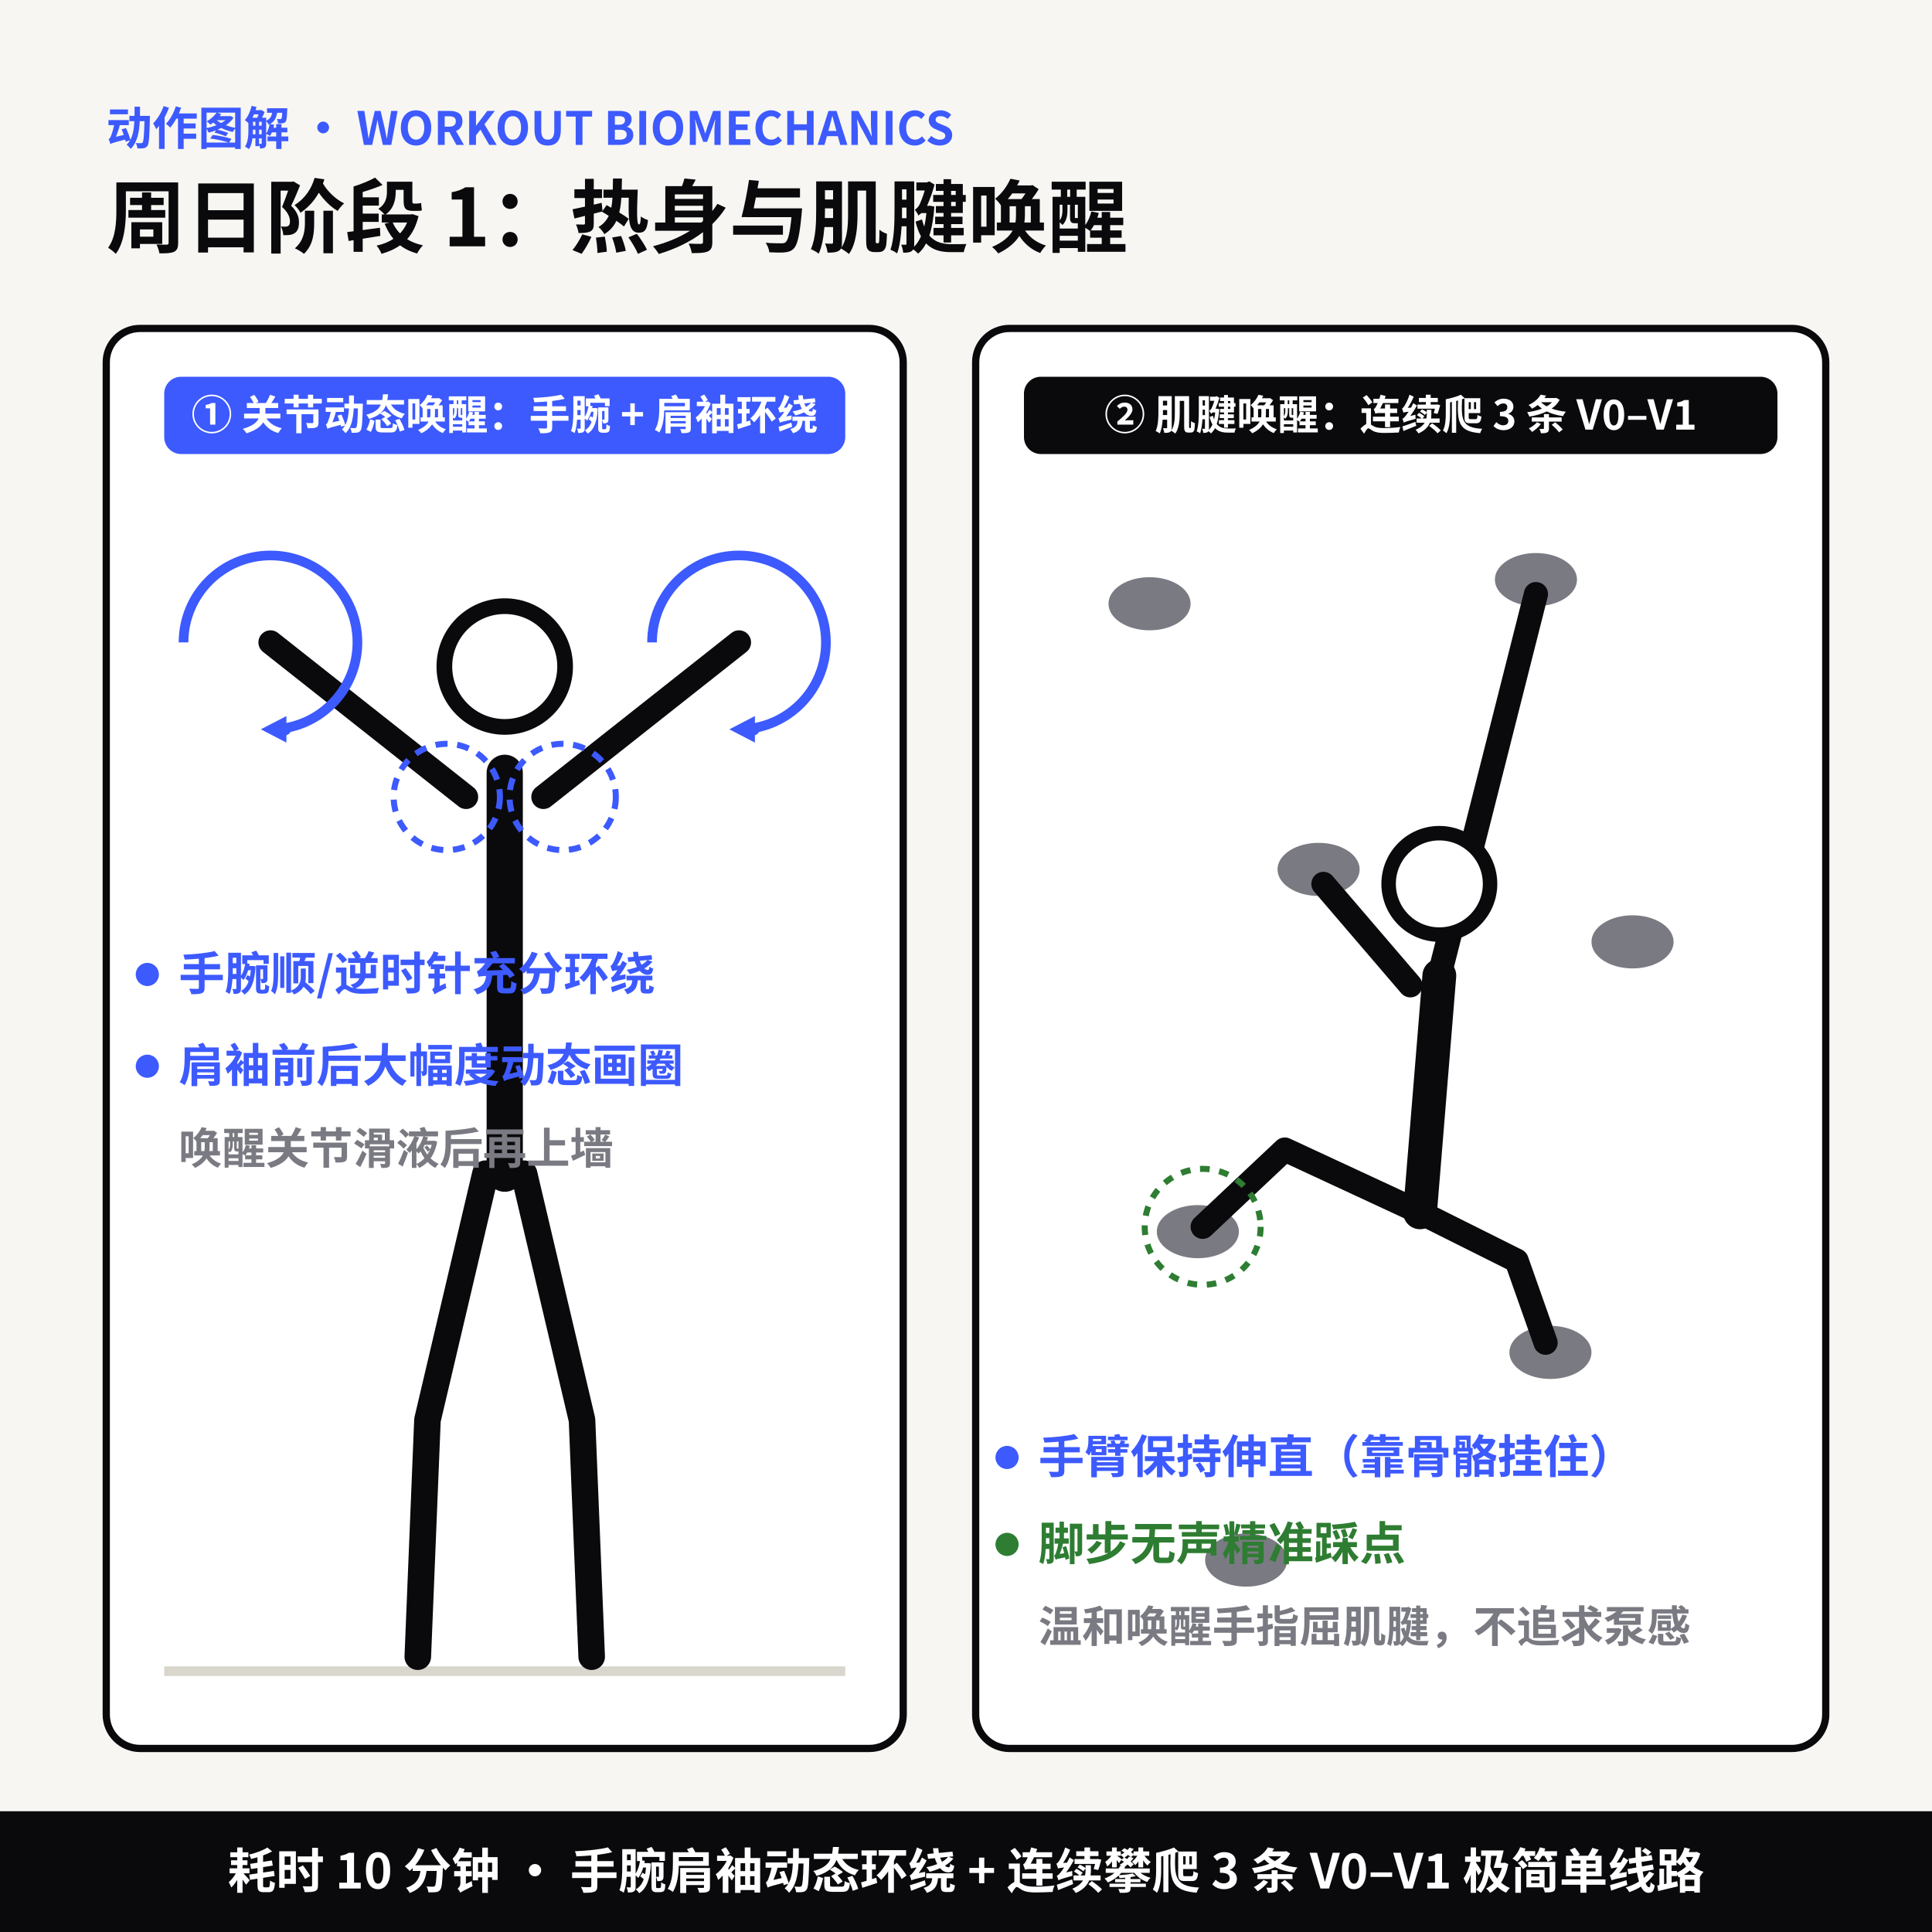
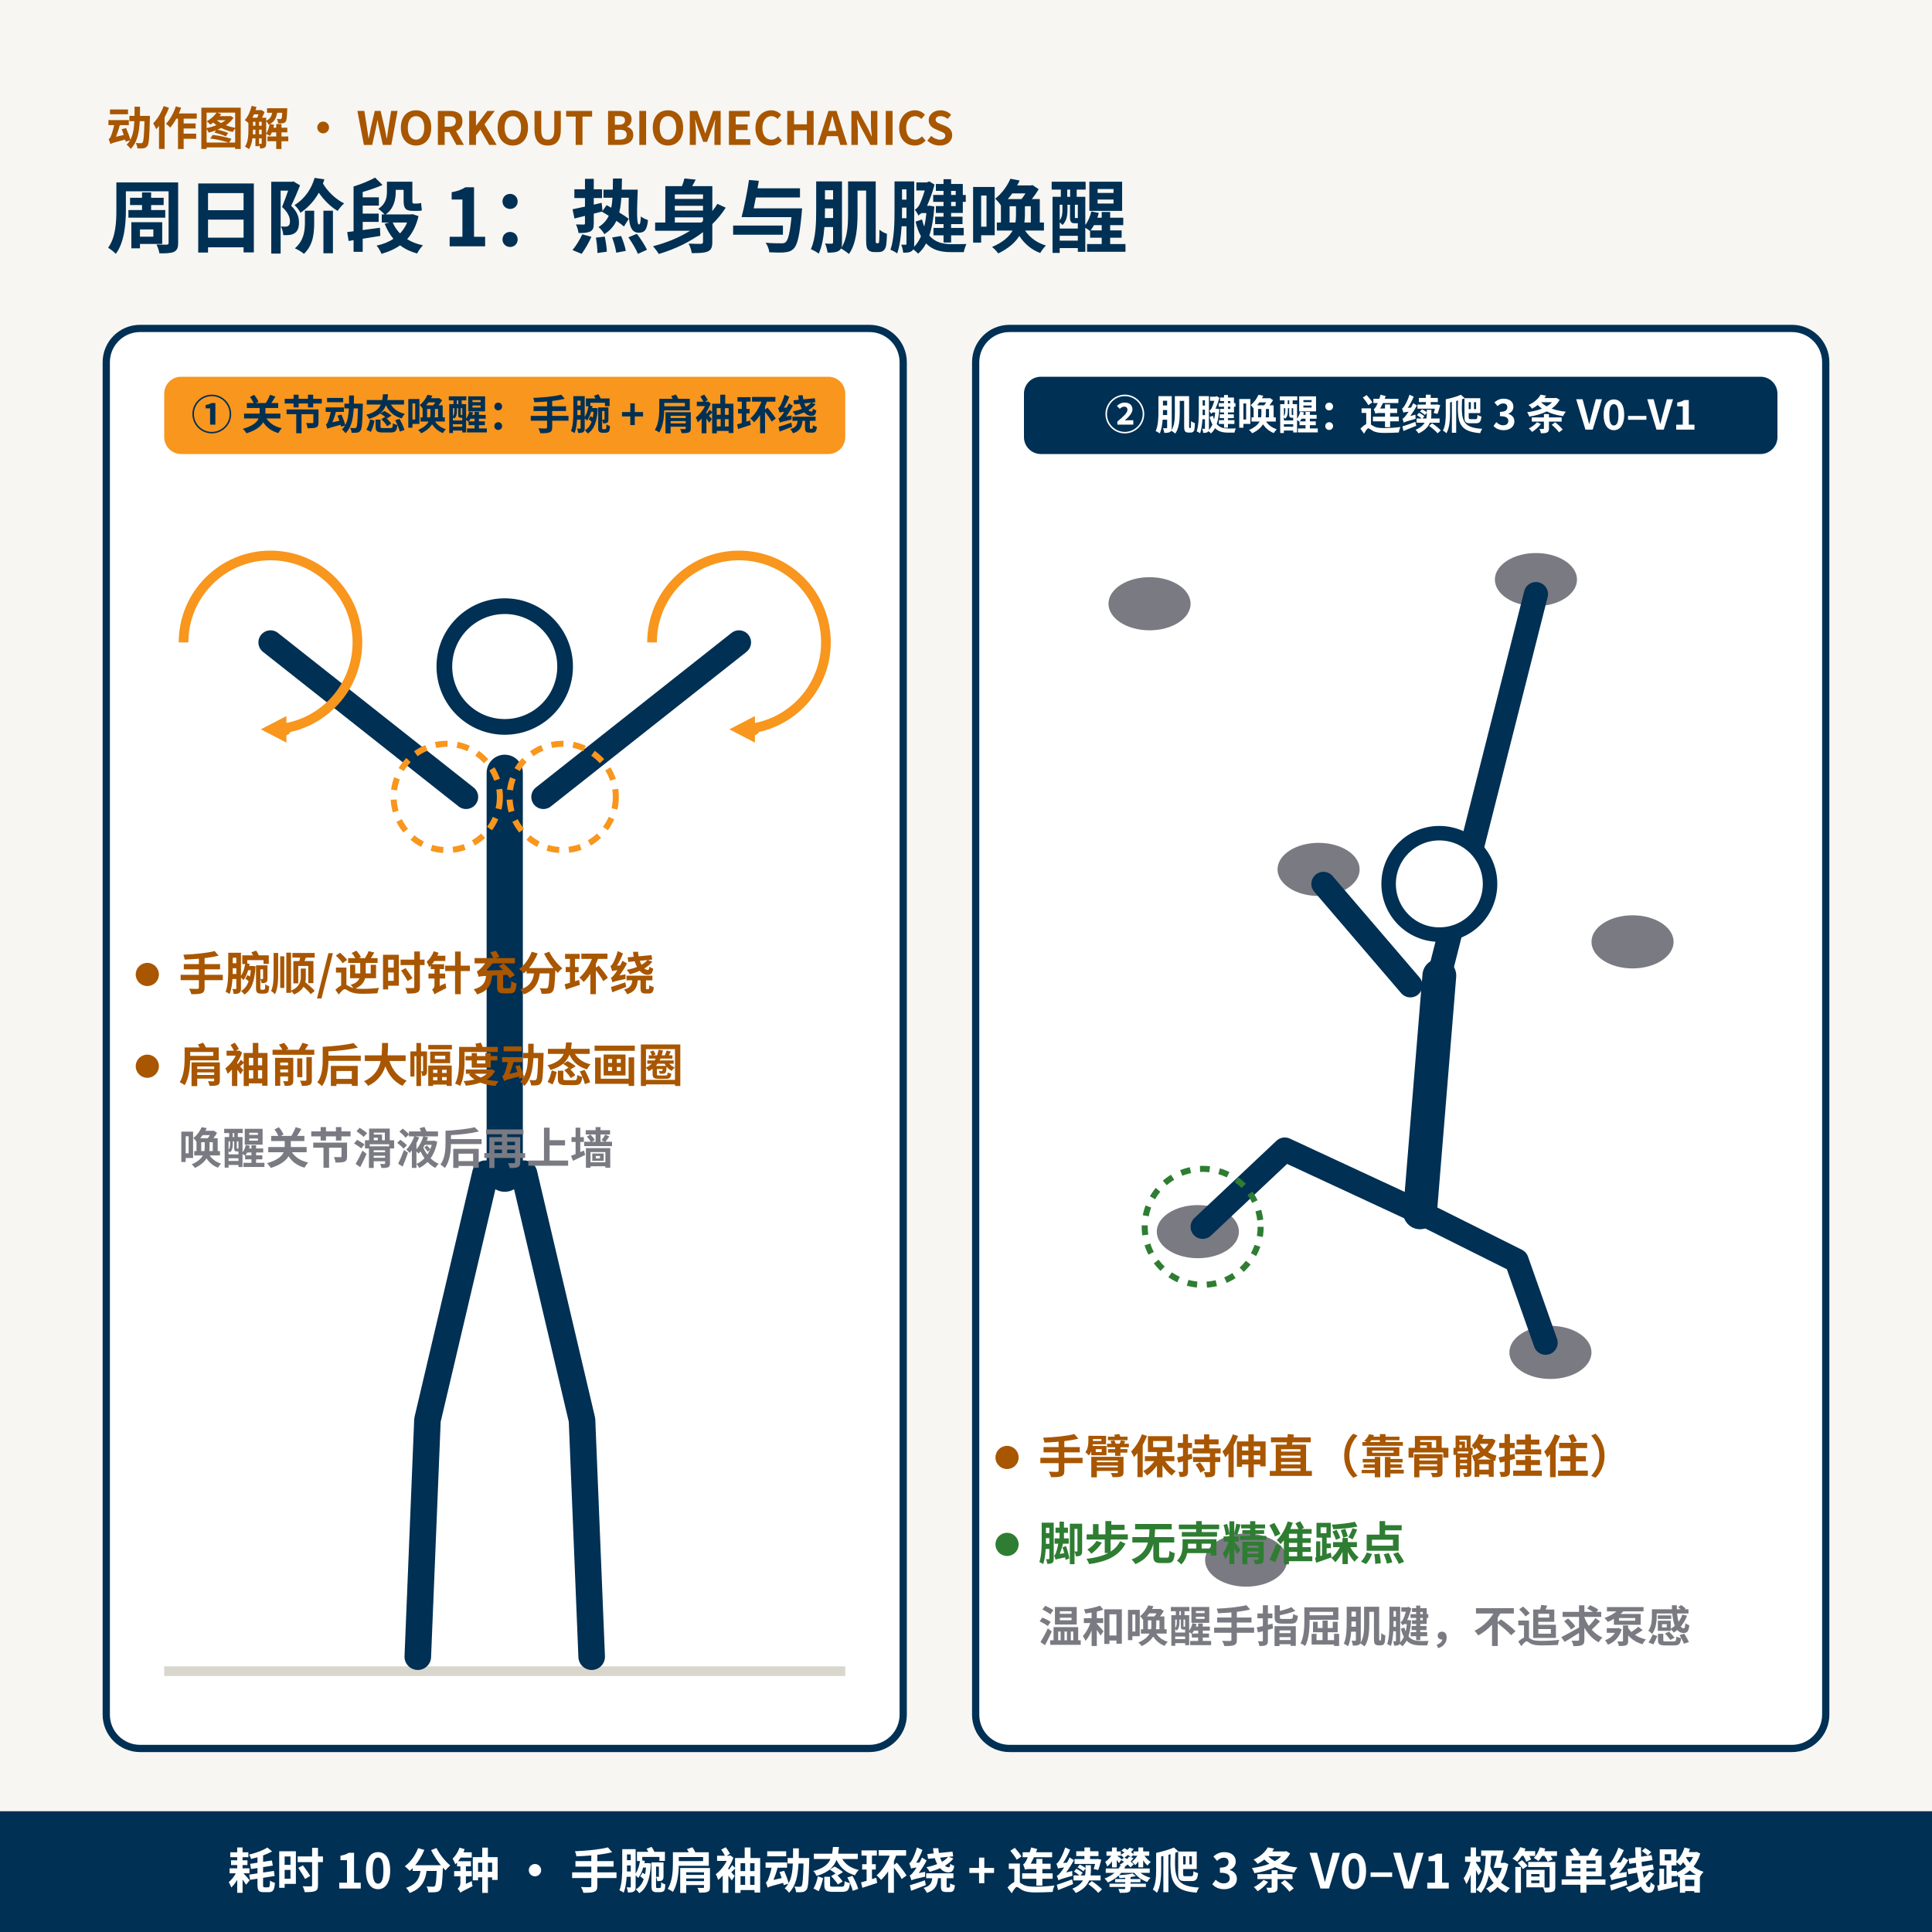
<svg xmlns="http://www.w3.org/2000/svg" viewBox="0 0 800 800" width="800" height="800">
  <rect width="800" height="800" fill="#f7f6f2" />
-   <text x="44.0" y="60.0" font-family="Noto Sans CJK SC, Noto Sans SC, PingFang SC, sans-serif" font-size="19" font-weight="800" fill="#3d5afe" text-anchor="start">动作图解 · WORKOUT BIOMECHANICS</text>
-   <text x="44.0" y="102.0" font-family="Noto Sans CJK SC, Noto Sans SC, PingFang SC, sans-serif" font-size="33" font-weight="900" fill="#0a0a0d" text-anchor="start">周日阶段 1：热身与肌腱唤醒</text>
-   <rect x="44.0" y="136.0" width="330.0" height="588.0" rx="14" fill="#fff" stroke="#0a0a0d" stroke-width="3" />
-   <rect x="68.0" y="156.0" width="282.0" height="32.0" rx="7" fill="#3d5afe" stroke="#3d5afe" stroke-width="0" />
-   <text x="209.0" y="177.9" font-family="Noto Sans CJK SC, Noto Sans SC, PingFang SC, sans-serif" font-size="17" font-weight="800" fill="#fff" text-anchor="middle">① 关节动态唤醒：手腕 + 肩袖环绕</text>
+   <text x="44.0" y="60.0" font-family="Noto Sans CJK SC, Noto Sans SC, PingFang SC, sans-serif" font-size="19" font-weight="800" fill="#a85600" text-anchor="start">动作图解 · WORKOUT BIOMECHANICS</text>
+   <text x="44.0" y="102.0" font-family="Noto Sans CJK SC, Noto Sans SC, PingFang SC, sans-serif" font-size="33" font-weight="900" fill="#003054" text-anchor="start">周日阶段 1：热身与肌腱唤醒</text>
+   <rect x="44.0" y="136.0" width="330.0" height="588.0" rx="14" fill="#fff" stroke="#003054" stroke-width="3" />
+   <rect x="68.0" y="156.0" width="282.0" height="32.0" rx="7" fill="#f8961d" stroke="#f8961d" stroke-width="0" />
+   <text x="209.0" y="177.9" font-family="Noto Sans CJK SC, Noto Sans SC, PingFang SC, sans-serif" font-size="17" font-weight="800" fill="#003054" text-anchor="middle">① 关节动态唤醒：手腕 + 肩袖环绕</text>
  <polyline points="68.0,692.0 350.0,692.0" fill="none" stroke="#d9d6cd" stroke-width="4" stroke-linecap="butt" stroke-linejoin="round" />
-   <polyline points="209.0,320.0 209.0,486.0" fill="none" stroke="#0a0a0d" stroke-width="15" stroke-linecap="round" stroke-linejoin="round" />
-   <circle cx="209.0" cy="276.0" r="25.0" fill="#fff" stroke="#0a0a0d" stroke-width="6.5" />
-   <polyline points="201.0,486.0 177.0,588.0 173.0,686.0" fill="none" stroke="#0a0a0d" stroke-width="11" stroke-linecap="round" stroke-linejoin="round" />
-   <polyline points="217.0,486.0 241.0,588.0 245.0,686.0" fill="none" stroke="#0a0a0d" stroke-width="11" stroke-linecap="round" stroke-linejoin="round" />
-   <polyline points="193.0,330.0 112.0,266.0" fill="none" stroke="#0a0a0d" stroke-width="10" stroke-linecap="round" stroke-linejoin="round" />
-   <polyline points="225.0,330.0 306.0,266.0" fill="none" stroke="#0a0a0d" stroke-width="10" stroke-linecap="round" stroke-linejoin="round" />
-   <path d="M76,266 A36,36 0 1 1 112,302" fill="none" stroke="#3d5afe" stroke-width="4" />
-   <polyline points="118.0,302.0 114.6,302.0" fill="none" stroke="#3d5afe" stroke-width="5" stroke-linecap="round" stroke-linejoin="round" />
-   <polygon points="108.0,302.0 118.6,296.5 118.6,307.5" fill="#3d5afe" />
-   <path d="M270,266 A36,36 0 1 1 306,302" fill="none" stroke="#3d5afe" stroke-width="4" />
-   <polyline points="312.0,302.0 308.6,302.0" fill="none" stroke="#3d5afe" stroke-width="5" stroke-linecap="round" stroke-linejoin="round" />
-   <polygon points="302.0,302.0 312.6,296.5 312.6,307.5" fill="#3d5afe" />
-   <circle cx="185.0" cy="330.0" r="22.0" fill="none" stroke="#3d5afe" stroke-width="2.5" stroke-dasharray="5 4" />
-   <circle cx="233.0" cy="330.0" r="22.0" fill="none" stroke="#3d5afe" stroke-width="2.5" stroke-dasharray="5 4" />
-   <circle cx="61.0" cy="403.5" r="4.8" fill="#3d5afe" />
-   <text x="74.0" y="410.0" font-family="Noto Sans CJK SC, Noto Sans SC, PingFang SC, sans-serif" font-size="19" font-weight="700" fill="#3d5afe" text-anchor="start">手腕顺/逆时针充分环绕</text>
-   <circle cx="61.0" cy="441.5" r="4.8" fill="#3d5afe" />
-   <text x="74.0" y="448.0" font-family="Noto Sans CJK SC, Noto Sans SC, PingFang SC, sans-serif" font-size="19" font-weight="700" fill="#3d5afe" text-anchor="start">肩袖前后大幅度动态画圈</text>
+   <polyline points="209.0,320.0 209.0,486.0" fill="none" stroke="#003054" stroke-width="15" stroke-linecap="round" stroke-linejoin="round" />
+   <circle cx="209.0" cy="276.0" r="25.0" fill="#fff" stroke="#003054" stroke-width="6.5" />
+   <polyline points="201.0,486.0 177.0,588.0 173.0,686.0" fill="none" stroke="#003054" stroke-width="11" stroke-linecap="round" stroke-linejoin="round" />
+   <polyline points="217.0,486.0 241.0,588.0 245.0,686.0" fill="none" stroke="#003054" stroke-width="11" stroke-linecap="round" stroke-linejoin="round" />
+   <polyline points="193.0,330.0 112.0,266.0" fill="none" stroke="#003054" stroke-width="10" stroke-linecap="round" stroke-linejoin="round" />
+   <polyline points="225.0,330.0 306.0,266.0" fill="none" stroke="#003054" stroke-width="10" stroke-linecap="round" stroke-linejoin="round" />
+   <path d="M76,266 A36,36 0 1 1 112,302" fill="none" stroke="#f8961d" stroke-width="4" />
+   <polyline points="118.0,302.0 114.6,302.0" fill="none" stroke="#f8961d" stroke-width="5" stroke-linecap="round" stroke-linejoin="round" />
+   <polygon points="108.0,302.0 118.6,296.5 118.6,307.5" fill="#f8961d" />
+   <path d="M270,266 A36,36 0 1 1 306,302" fill="none" stroke="#f8961d" stroke-width="4" />
+   <polyline points="312.0,302.0 308.6,302.0" fill="none" stroke="#f8961d" stroke-width="5" stroke-linecap="round" stroke-linejoin="round" />
+   <polygon points="302.0,302.0 312.6,296.5 312.6,307.5" fill="#f8961d" />
+   <circle cx="185.0" cy="330.0" r="22.0" fill="none" stroke="#f8961d" stroke-width="2.5" stroke-dasharray="5 4" />
+   <circle cx="233.0" cy="330.0" r="22.0" fill="none" stroke="#f8961d" stroke-width="2.5" stroke-dasharray="5 4" />
+   <circle cx="61.0" cy="403.5" r="4.8" fill="#a85600" />
+   <text x="74.0" y="410.0" font-family="Noto Sans CJK SC, Noto Sans SC, PingFang SC, sans-serif" font-size="19" font-weight="700" fill="#a85600" text-anchor="start">手腕顺/逆时针充分环绕</text>
+   <circle cx="61.0" cy="441.5" r="4.8" fill="#a85600" />
+   <text x="74.0" y="448.0" font-family="Noto Sans CJK SC, Noto Sans SC, PingFang SC, sans-serif" font-size="19" font-weight="700" fill="#a85600" text-anchor="start">肩袖前后大幅度动态画圈</text>
  <text x="74.0" y="482.0" font-family="Noto Sans CJK SC, Noto Sans SC, PingFang SC, sans-serif" font-size="18" font-weight="700" fill="#7a7a82" text-anchor="start">唤醒关节滑液后再上墙</text>
-   <rect x="404.0" y="136.0" width="352.0" height="588.0" rx="14" fill="#fff" stroke="#0a0a0d" stroke-width="3" />
-   <rect x="424.0" y="156.0" width="312.0" height="32.0" rx="7" fill="#0a0a0d" stroke="#0a0a0d" stroke-width="0" />
+   <rect x="404.0" y="136.0" width="352.0" height="588.0" rx="14" fill="#fff" stroke="#003054" stroke-width="3" />
+   <rect x="424.0" y="156.0" width="312.0" height="32.0" rx="7" fill="#003054" stroke="#003054" stroke-width="0" />
  <text x="580.0" y="177.9" font-family="Noto Sans CJK SC, Noto Sans SC, PingFang SC, sans-serif" font-size="17" font-weight="800" fill="#fff" text-anchor="middle">② 肌腱唤醒：连续爬 3 条 V0–V1</text>
  <ellipse cx="476" cy="250" rx="17" ry="11" fill="#7a7a82" />
  <ellipse cx="636" cy="240" rx="17" ry="11" fill="#7a7a82" />
  <ellipse cx="546" cy="360" rx="17" ry="11" fill="#7a7a82" />
  <ellipse cx="676" cy="390" rx="17" ry="11" fill="#7a7a82" />
  <ellipse cx="496" cy="510" rx="17" ry="11" fill="#7a7a82" />
  <ellipse cx="642" cy="560" rx="17" ry="11" fill="#7a7a82" />
  <ellipse cx="516" cy="646" rx="17" ry="11" fill="#7a7a82" />
-   <polyline points="596.0,404.0 636.0,246.0" fill="none" stroke="#0a0a0d" stroke-width="10" stroke-linecap="round" stroke-linejoin="round" />
-   <polyline points="584.0,408.0 548.0,366.0" fill="none" stroke="#0a0a0d" stroke-width="10" stroke-linecap="round" stroke-linejoin="round" />
-   <polyline points="596.0,404.0 588.0,502.0" fill="none" stroke="#0a0a0d" stroke-width="14" stroke-linecap="round" stroke-linejoin="round" />
-   <circle cx="596.0" cy="366.0" r="21.0" fill="#fff" stroke="#0a0a0d" stroke-width="6" />
-   <polyline points="588.0,502.0 532.0,476.0 498.0,508.0" fill="none" stroke="#0a0a0d" stroke-width="10" stroke-linecap="round" stroke-linejoin="round" />
-   <polyline points="588.0,502.0 628.0,522.0 640.0,556.0" fill="none" stroke="#0a0a0d" stroke-width="10" stroke-linecap="round" stroke-linejoin="round" />
+   <polyline points="596.0,404.0 636.0,246.0" fill="none" stroke="#003054" stroke-width="10" stroke-linecap="round" stroke-linejoin="round" />
+   <polyline points="584.0,408.0 548.0,366.0" fill="none" stroke="#003054" stroke-width="10" stroke-linecap="round" stroke-linejoin="round" />
+   <polyline points="596.0,404.0 588.0,502.0" fill="none" stroke="#003054" stroke-width="14" stroke-linecap="round" stroke-linejoin="round" />
+   <circle cx="596.0" cy="366.0" r="21.0" fill="#fff" stroke="#003054" stroke-width="6" />
+   <polyline points="588.0,502.0 532.0,476.0 498.0,508.0" fill="none" stroke="#003054" stroke-width="10" stroke-linecap="round" stroke-linejoin="round" />
+   <polyline points="588.0,502.0 628.0,522.0 640.0,556.0" fill="none" stroke="#003054" stroke-width="10" stroke-linecap="round" stroke-linejoin="round" />
  <circle cx="498.0" cy="508.0" r="24.0" fill="none" stroke="#2e7d32" stroke-width="2.5" stroke-dasharray="4 4" />
-   <circle cx="417.0" cy="603.5" r="4.8" fill="#3d5afe" />
-   <text x="430.0" y="610.0" font-family="Noto Sans CJK SC, Noto Sans SC, PingFang SC, sans-serif" font-size="19" font-weight="700" fill="#3d5afe" text-anchor="start">手臂保持伸直（靠骨骼挂住）</text>
+   <circle cx="417.0" cy="603.5" r="4.8" fill="#a85600" />
+   <text x="430.0" y="610.0" font-family="Noto Sans CJK SC, Noto Sans SC, PingFang SC, sans-serif" font-size="19" font-weight="700" fill="#a85600" text-anchor="start">手臂保持伸直（靠骨骼挂住）</text>
  <circle cx="417.0" cy="639.5" r="4.8" fill="#2e7d32" />
  <text x="430.0" y="646.0" font-family="Noto Sans CJK SC, Noto Sans SC, PingFang SC, sans-serif" font-size="19" font-weight="700" fill="#2e7d32" text-anchor="start">脚步无声精准踩点</text>
  <text x="430.0" y="680.0" font-family="Noto Sans CJK SC, Noto Sans SC, PingFang SC, sans-serif" font-size="18" font-weight="700" fill="#7a7a82" text-anchor="start">温和唤醒手指屈肌腱，不追求泵感</text>
-   <rect x="0" y="750" width="800" height="50" fill="#0a0a0d" />
+   <rect x="0" y="750" width="800" height="50" fill="#003054" />
  <text x="400.0" y="782.0" font-family="Noto Sans CJK SC, Noto Sans SC, PingFang SC, sans-serif" font-size="20" font-weight="700" fill="#fff" text-anchor="middle">耗时 10 分钟 · 手腕肩袖动态环绕 + 连续攀爬 3 条 V0–V1 极简单线路</text>
</svg>
